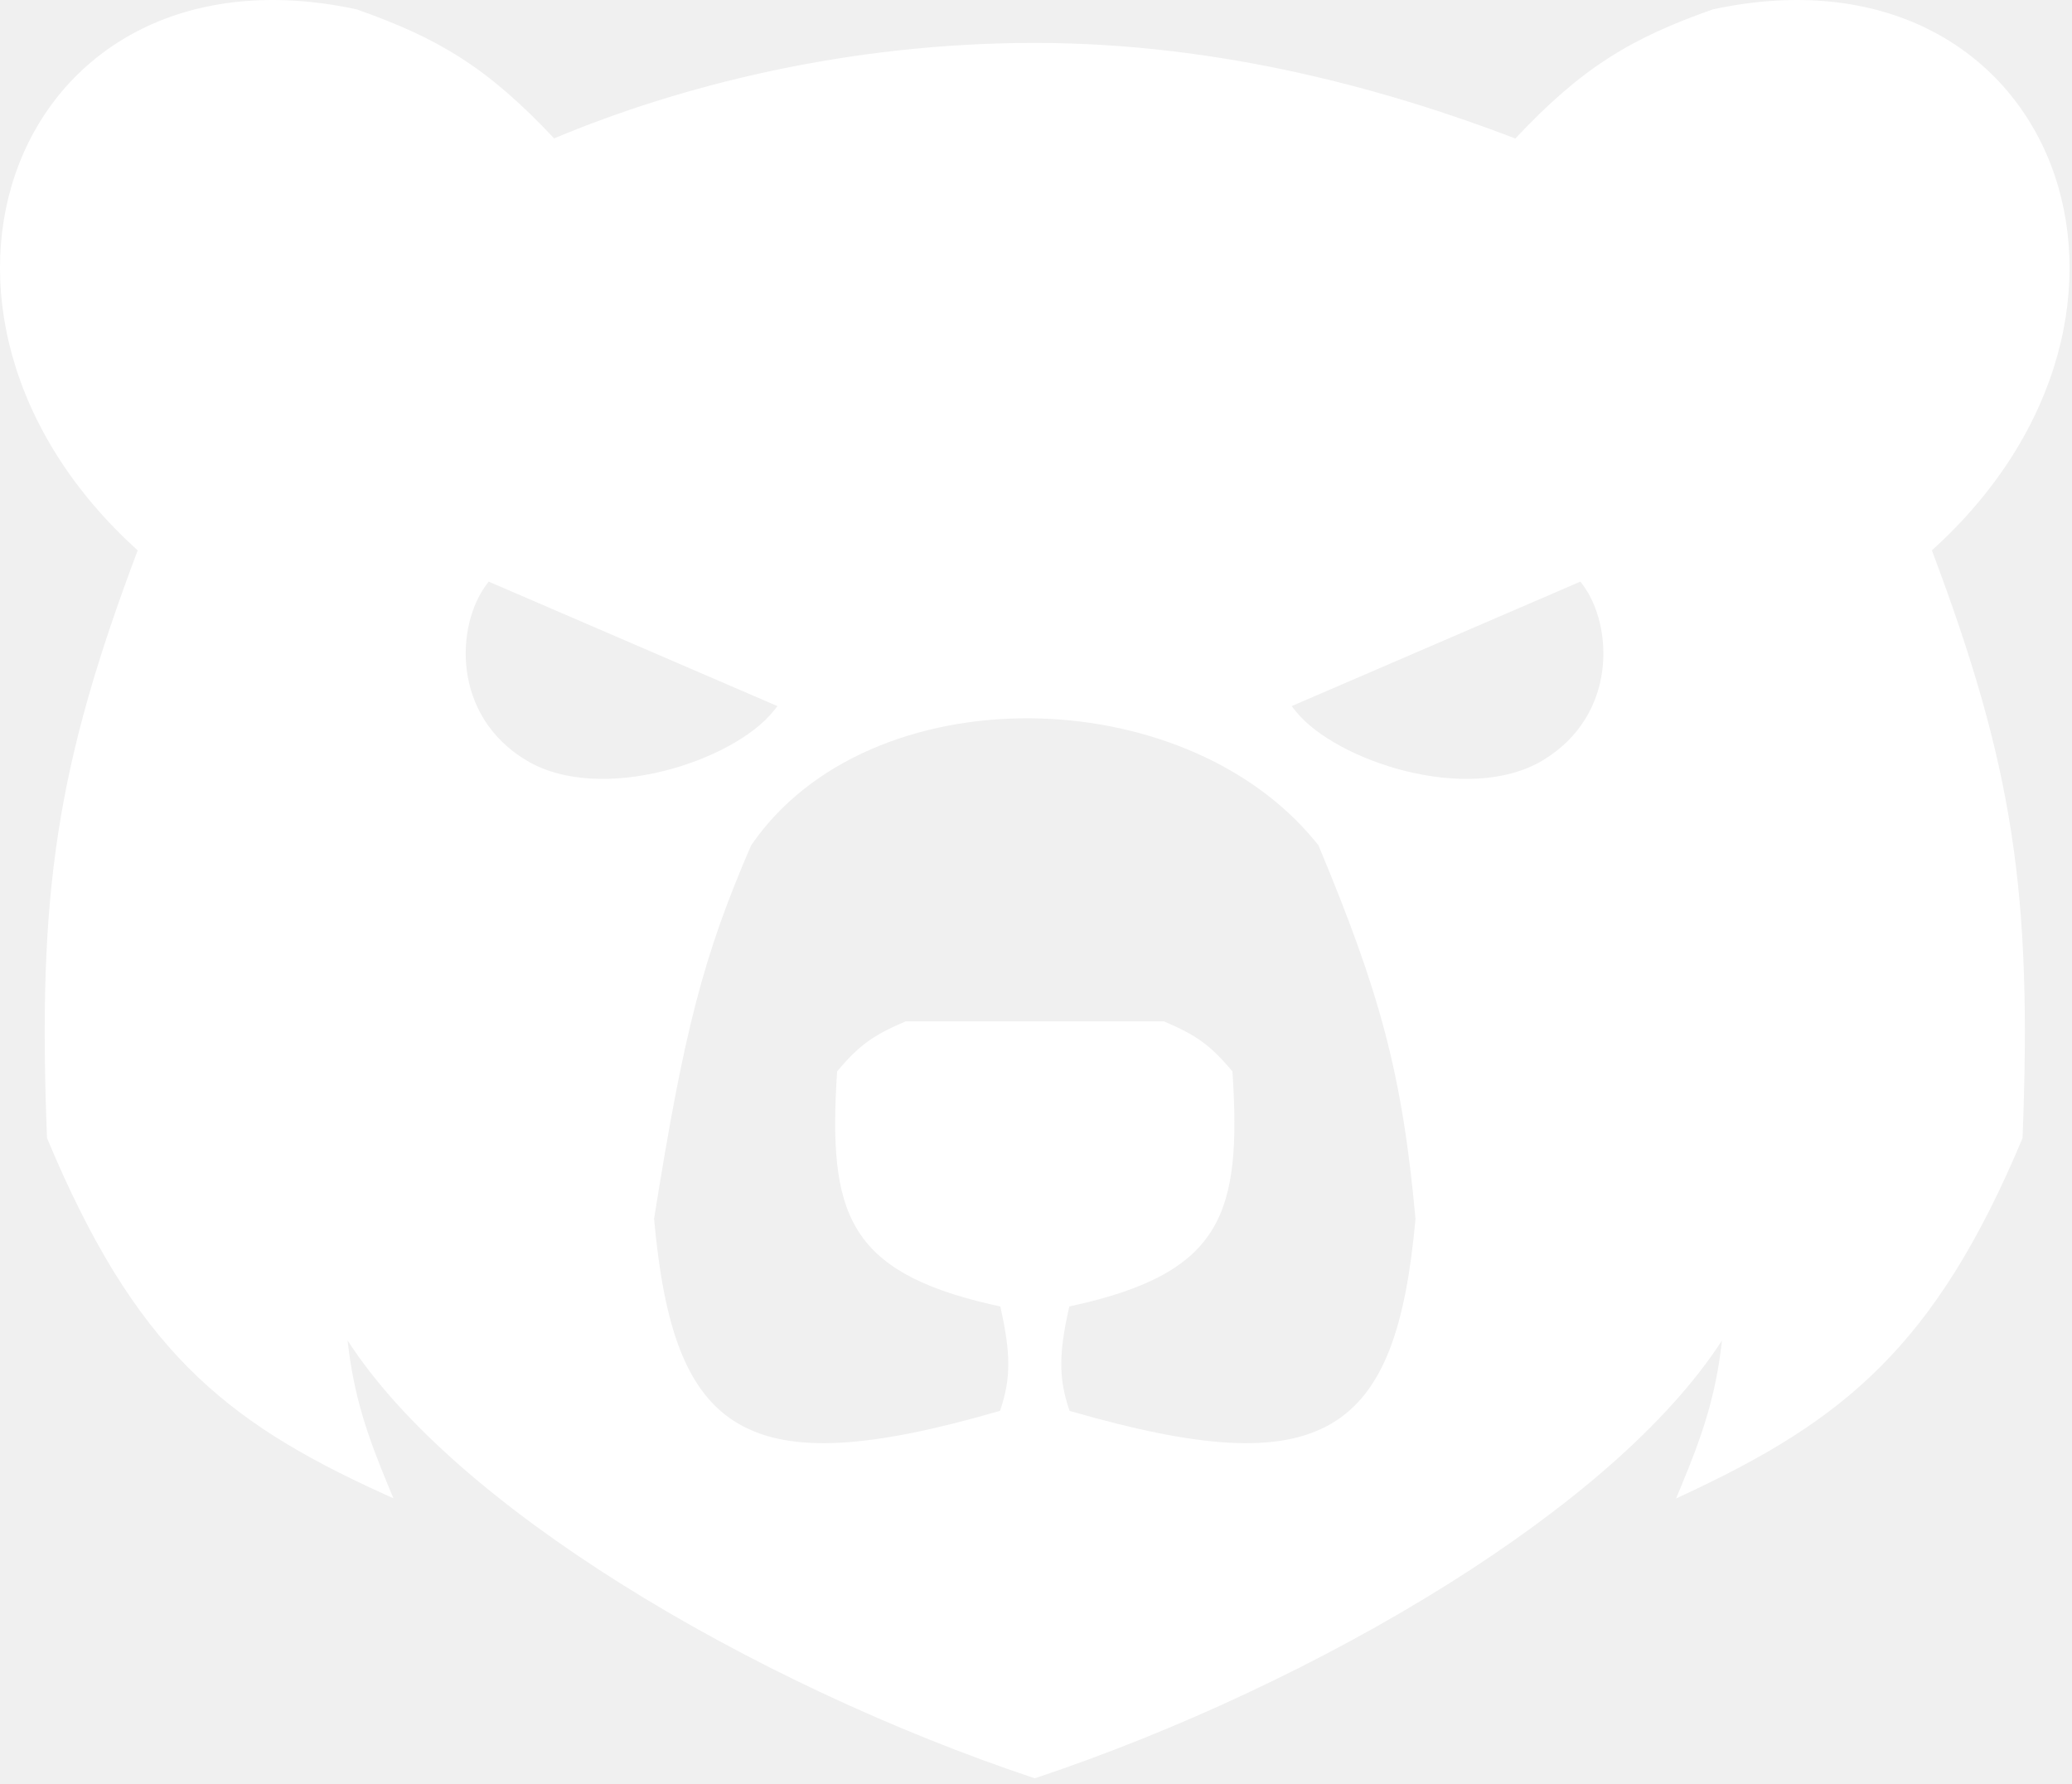
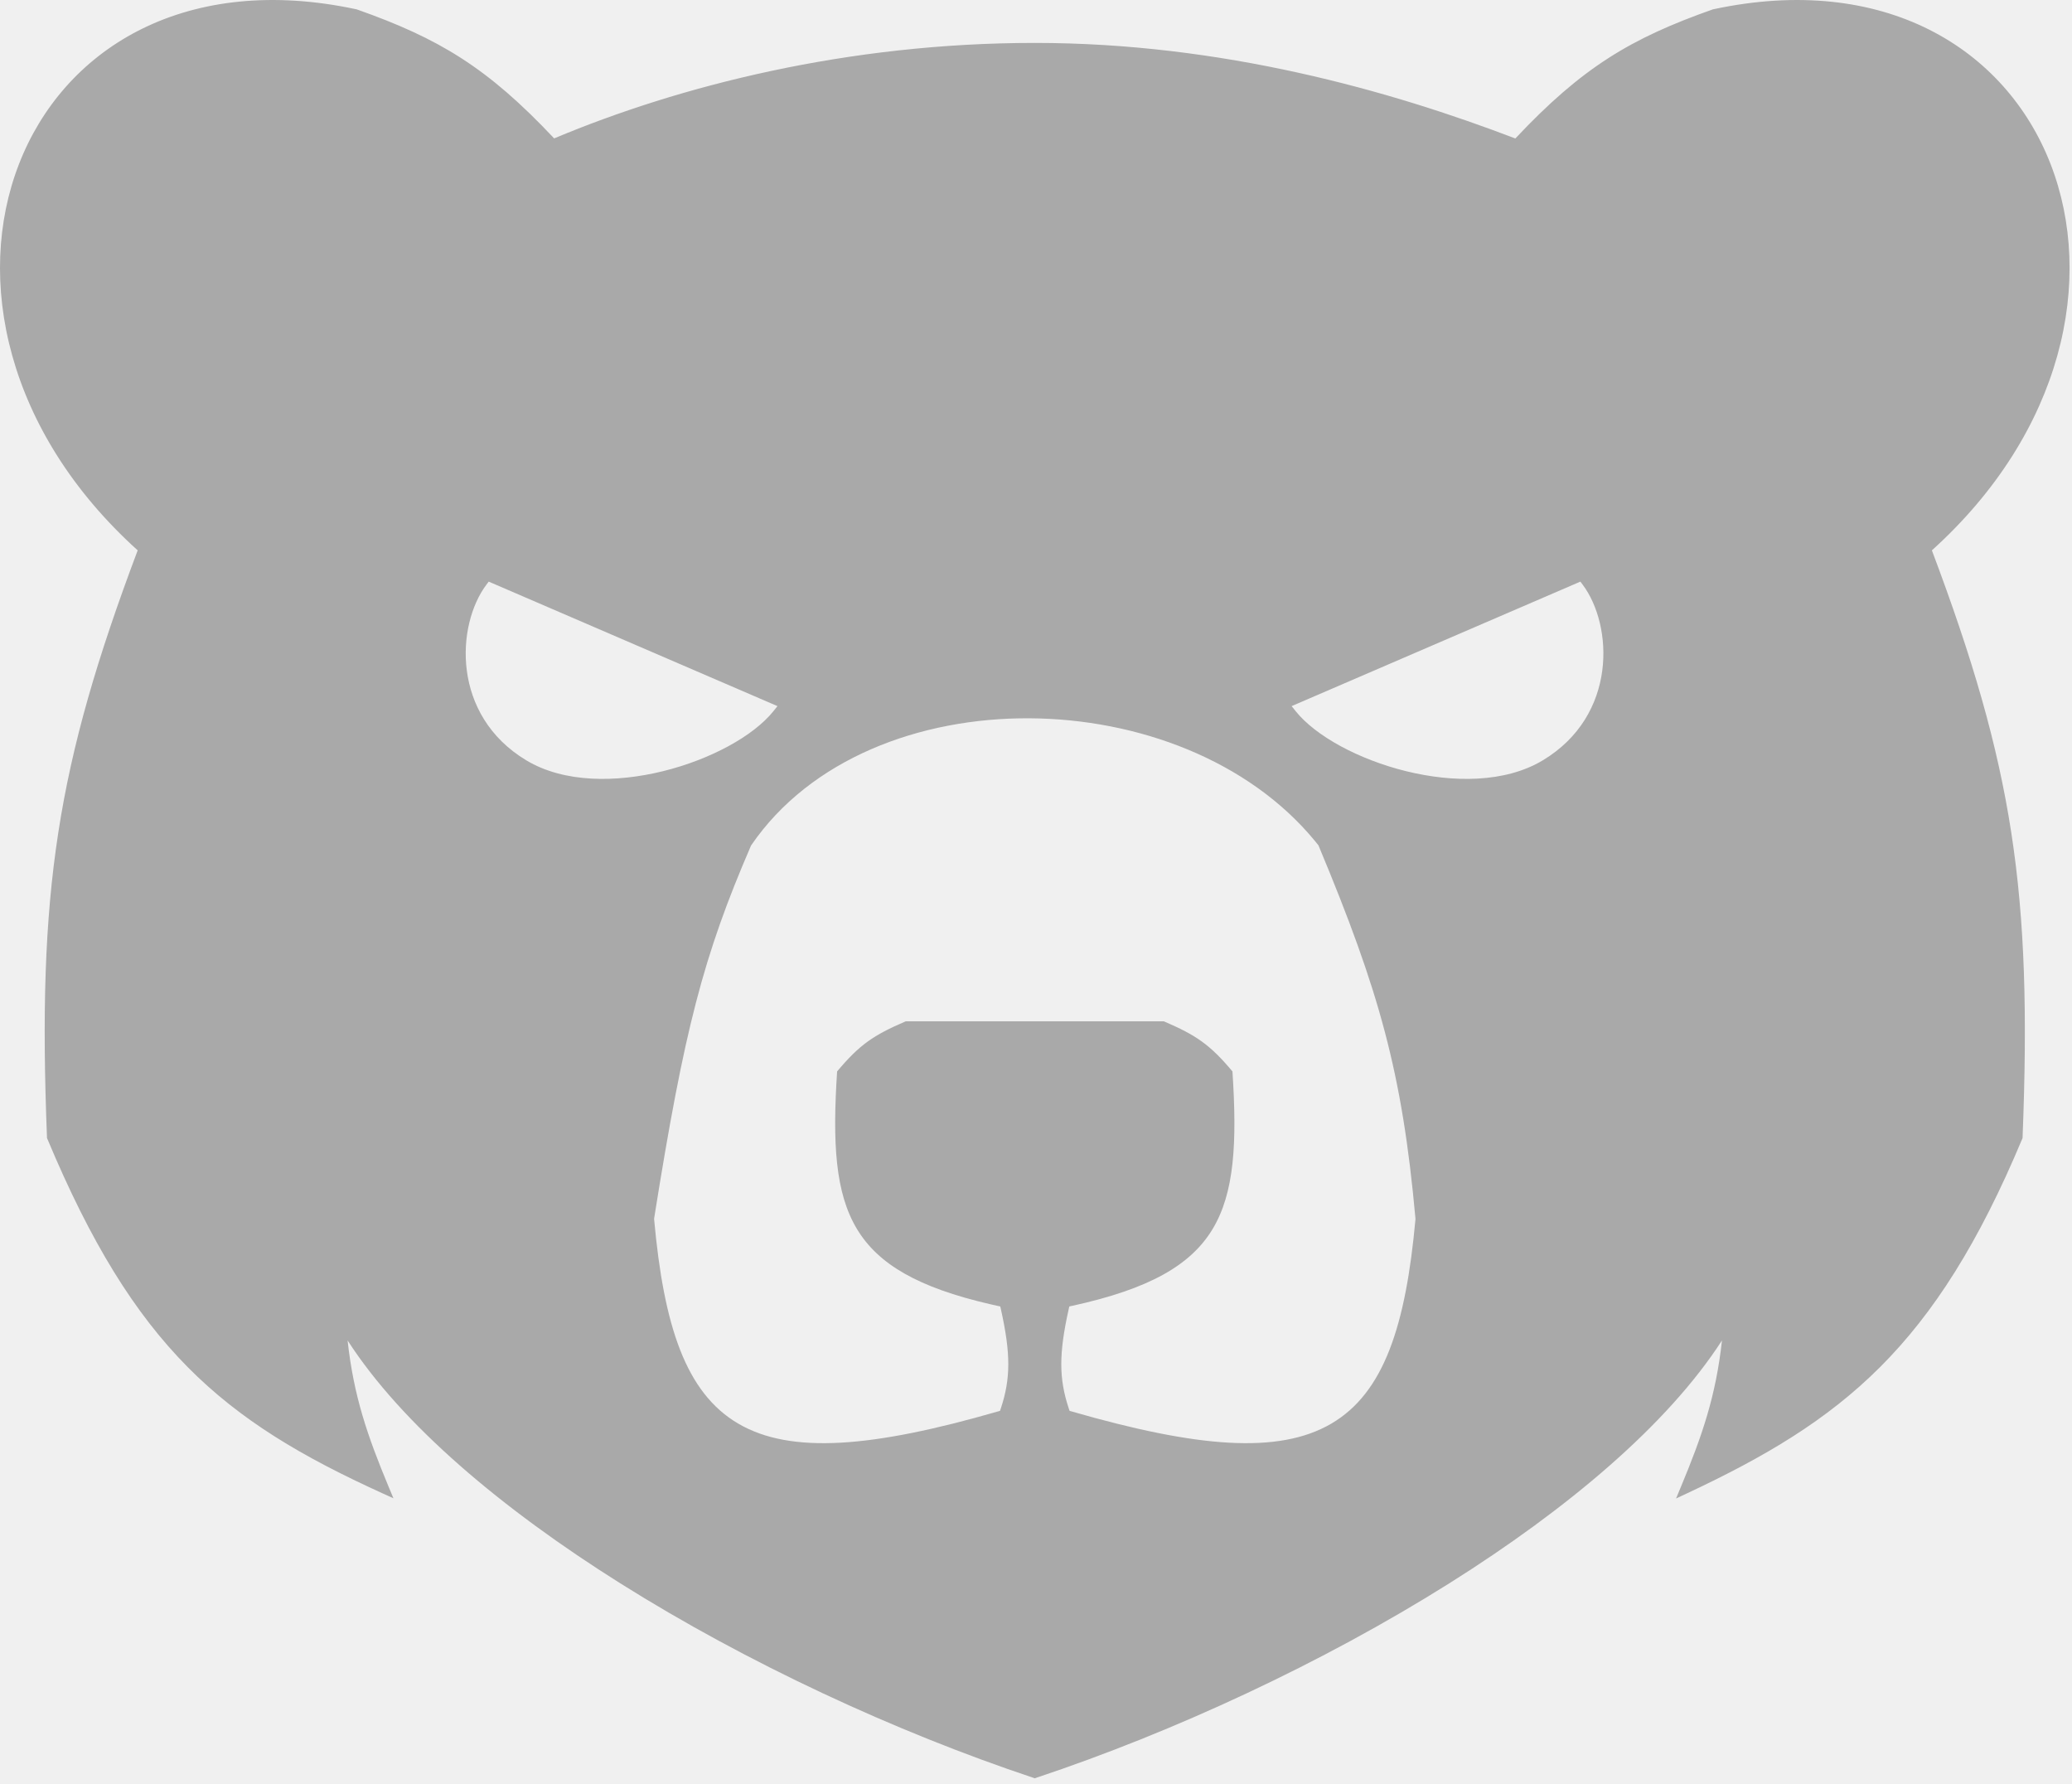
<svg xmlns="http://www.w3.org/2000/svg" width="215" height="185" viewBox="0 0 215 185" fill="none">
-   <path d="M177.769 0.964C195.483 -2.832 208.117 5.019 212.778 17.021C217.398 28.92 214.128 44.76 200.461 57.094C208.885 79.466 210.871 92.53 209.873 117.971L209.871 118.062L209.835 118.145C205.319 128.933 200.663 136.245 195.103 141.805C189.544 147.365 183.108 151.145 175.086 154.905L173.914 155.454L174.413 154.259C176.635 148.925 178.05 144.809 178.68 139.056C173.036 147.8 162.667 156.534 150.39 164.251C137.23 172.523 121.817 179.664 107.532 184.426L107.374 184.479L107.216 184.426C92.93 179.664 77.518 172.523 64.358 164.251C52.081 156.534 41.711 147.8 36.067 139.056C36.697 144.809 38.113 148.925 40.335 154.259L40.825 155.433L39.667 154.907C31.393 151.146 24.954 147.365 19.456 141.803C13.958 136.242 9.427 128.929 4.913 118.145L4.878 118.062L4.874 117.971C3.877 92.53 5.863 79.466 14.287 57.094C0.62 44.76 -2.65 28.92 1.97 17.021C6.558 5.206 18.872 -2.586 36.152 0.794L36.979 0.964L37.01 0.97L37.041 0.981C45.516 3.972 50.567 6.982 57.5 14.357C70.521 8.896 87.96 4.452 107.374 4.452C126.8 4.452 144.238 9.394 157.239 14.366C164.177 6.984 169.229 3.974 177.707 0.981L177.738 0.97L177.769 0.964ZM106.815 74.515C95.395 74.452 84.085 78.741 77.962 87.67L77.935 87.71L77.915 87.754C72.987 99.163 70.996 106.8 67.88 126.374L67.871 126.435L67.876 126.498C68.875 137.487 71.131 144.494 76.623 147.697C79.362 149.295 82.847 149.908 87.246 149.663C91.645 149.417 96.999 148.312 103.513 146.433L103.766 146.36L103.849 146.111C104.888 142.994 104.874 140.394 103.863 135.844L103.793 135.532L103.481 135.464L102.746 135.298C95.253 133.568 91.123 131.146 88.927 127.506C86.659 123.746 86.377 118.569 86.863 111.148C88.05 109.735 88.995 108.802 90.042 108.046C91.103 107.28 92.288 106.68 93.978 105.953H120.771C122.46 106.68 123.646 107.28 124.706 108.046C125.754 108.802 126.698 109.735 127.885 111.148C128.371 118.569 128.09 123.746 125.822 127.506C123.556 131.263 119.228 133.723 111.268 135.464L110.956 135.532L110.886 135.844C109.875 140.394 109.861 142.994 110.9 146.111L110.983 146.36L111.236 146.433C117.75 148.312 123.104 149.417 127.502 149.663C131.902 149.908 135.387 149.295 138.126 147.697C143.618 144.494 145.873 137.487 146.873 126.498L146.876 126.453L146.873 126.408C145.509 111.299 143.124 102.819 136.835 87.759L136.809 87.696L136.766 87.641L136.441 87.239C129.534 78.856 118.059 74.578 106.815 74.515ZM50.474 60.652C48.886 62.769 47.989 66.154 48.441 69.58C48.896 73.026 50.722 76.544 54.617 78.88C58.531 81.229 63.938 81.201 68.806 80C73.671 78.799 78.167 76.385 80.264 73.764L80.674 73.253L80.072 72.993L51.072 60.493L50.71 60.337L50.474 60.652ZM163.626 60.493L134.626 72.993L134.024 73.253L134.434 73.764C136.531 76.385 141.027 78.799 145.892 80C150.76 81.201 156.167 81.229 160.081 78.88C163.976 76.544 165.802 73.026 166.257 69.58C166.71 66.154 165.812 62.769 164.224 60.652L163.988 60.337L163.626 60.493Z" fill="white" />
+   <path d="M177.769 0.964C195.483 -2.832 208.117 5.019 212.778 17.021C217.398 28.92 214.128 44.76 200.461 57.094C208.885 79.466 210.871 92.53 209.873 117.971L209.871 118.062L209.835 118.145C205.319 128.933 200.663 136.245 195.103 141.805C189.544 147.365 183.108 151.145 175.086 154.905L173.914 155.454L174.413 154.259C176.635 148.925 178.05 144.809 178.68 139.056C173.036 147.8 162.667 156.534 150.39 164.251C137.23 172.523 121.817 179.664 107.532 184.426L107.374 184.479L107.216 184.426C92.93 179.664 77.518 172.523 64.358 164.251C52.081 156.534 41.711 147.8 36.067 139.056C36.697 144.809 38.113 148.925 40.335 154.259L40.825 155.433L39.667 154.907C31.393 151.146 24.954 147.365 19.456 141.803C13.958 136.242 9.427 128.929 4.913 118.145L4.878 118.062L4.874 117.971C3.877 92.53 5.863 79.466 14.287 57.094C0.62 44.76 -2.65 28.92 1.97 17.021C6.558 5.206 18.872 -2.586 36.152 0.794L36.979 0.964L37.01 0.97L37.041 0.981C45.516 3.972 50.567 6.982 57.5 14.357C70.521 8.896 87.96 4.452 107.374 4.452C126.8 4.452 144.238 9.394 157.239 14.366C164.177 6.984 169.229 3.974 177.707 0.981L177.738 0.97L177.769 0.964ZM106.815 74.515C95.395 74.452 84.085 78.741 77.962 87.67L77.935 87.71L77.915 87.754C72.987 99.163 70.996 106.8 67.88 126.374L67.871 126.435L67.876 126.498C68.875 137.487 71.131 144.494 76.623 147.697C79.362 149.295 82.847 149.908 87.246 149.663C91.645 149.417 96.999 148.312 103.513 146.433L103.766 146.36L103.849 146.111C104.888 142.994 104.874 140.394 103.863 135.844L103.793 135.532L103.481 135.464L102.746 135.298C95.253 133.568 91.123 131.146 88.927 127.506C86.659 123.746 86.377 118.569 86.863 111.148C88.05 109.735 88.995 108.802 90.042 108.046C91.103 107.28 92.288 106.68 93.978 105.953H120.771C122.46 106.68 123.646 107.28 124.706 108.046C125.754 108.802 126.698 109.735 127.885 111.148C128.371 118.569 128.09 123.746 125.822 127.506C123.556 131.263 119.228 133.723 111.268 135.464L110.956 135.532L110.886 135.844C109.875 140.394 109.861 142.994 110.9 146.111L110.983 146.36L111.236 146.433C117.75 148.312 123.104 149.417 127.502 149.663C131.902 149.908 135.387 149.295 138.126 147.697C143.618 144.494 145.873 137.487 146.873 126.498L146.876 126.453L146.873 126.408C145.509 111.299 143.124 102.819 136.835 87.759L136.809 87.696L136.766 87.641L136.441 87.239C129.534 78.856 118.059 74.578 106.815 74.515ZM50.474 60.652C48.886 62.769 47.989 66.154 48.441 69.58C48.896 73.026 50.722 76.544 54.617 78.88C58.531 81.229 63.938 81.201 68.806 80C73.671 78.799 78.167 76.385 80.264 73.764L80.674 73.253L80.072 72.993L51.072 60.493L50.71 60.337L50.474 60.652ZM163.626 60.493L134.626 72.993L134.024 73.253L134.434 73.764C136.531 76.385 141.027 78.799 145.892 80C150.76 81.201 156.167 81.229 160.081 78.88C163.976 76.544 165.802 73.026 166.257 69.58C166.71 66.154 165.812 62.769 164.224 60.652L163.988 60.337L163.626 60.493Z" fill="darkgrey" />
</svg>
